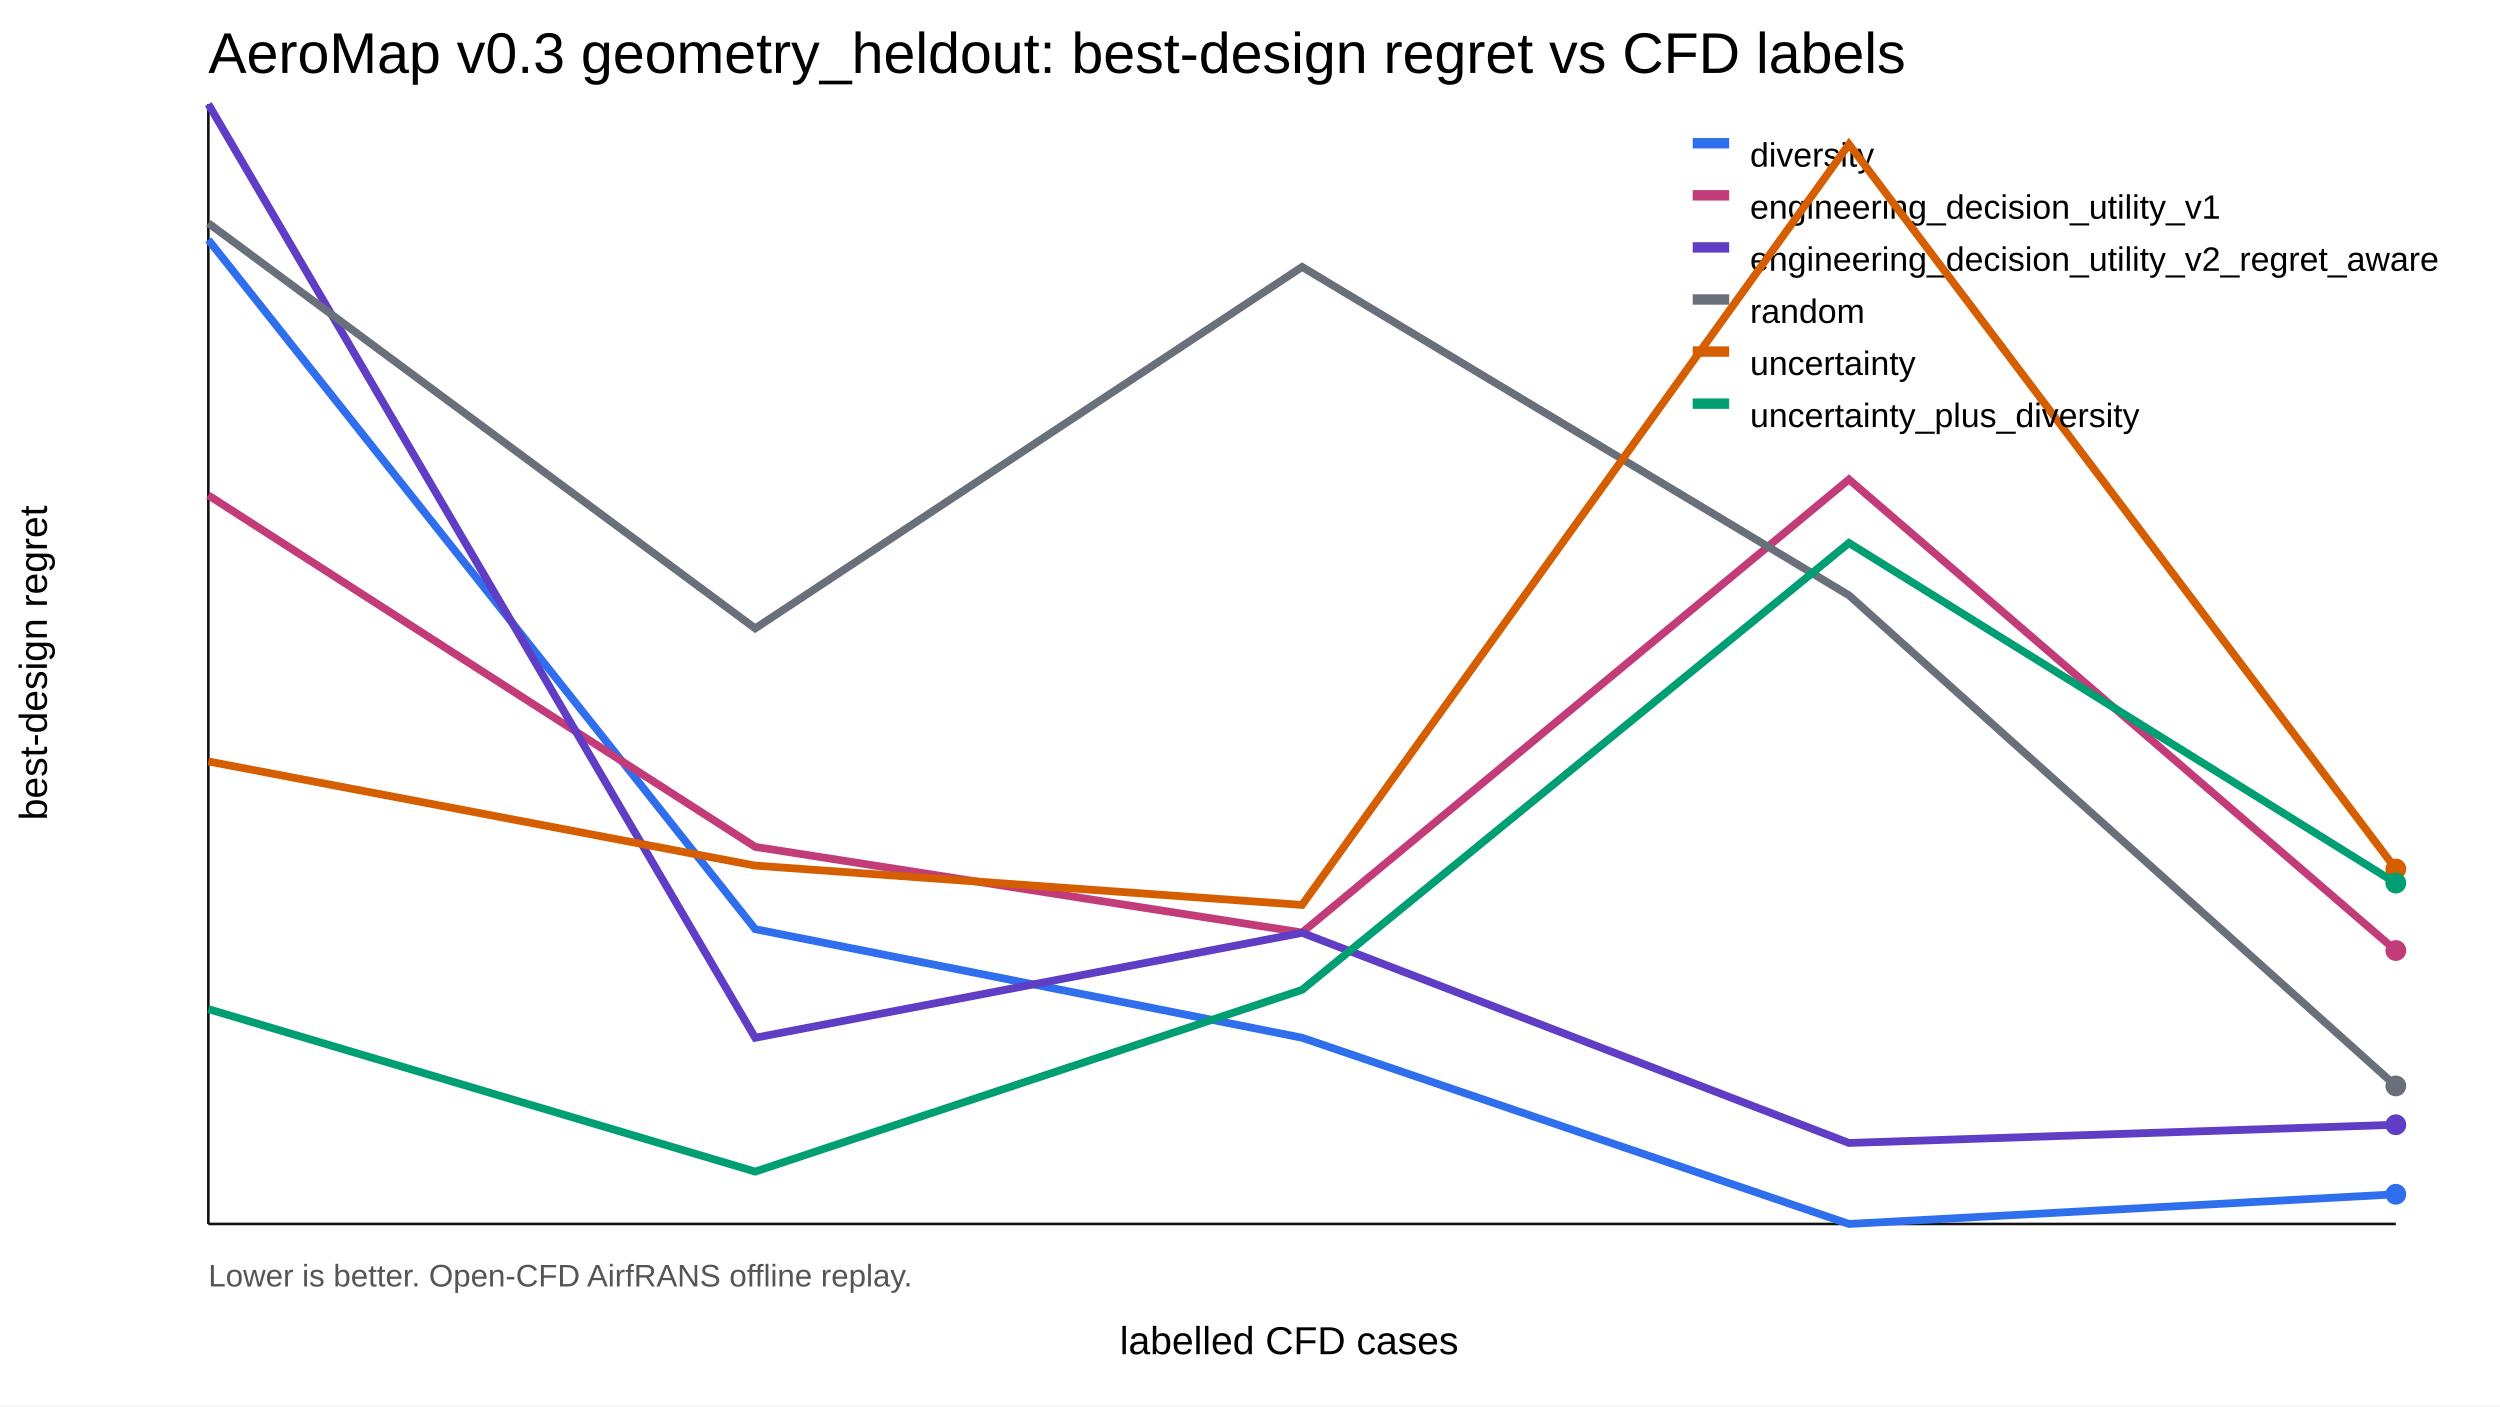
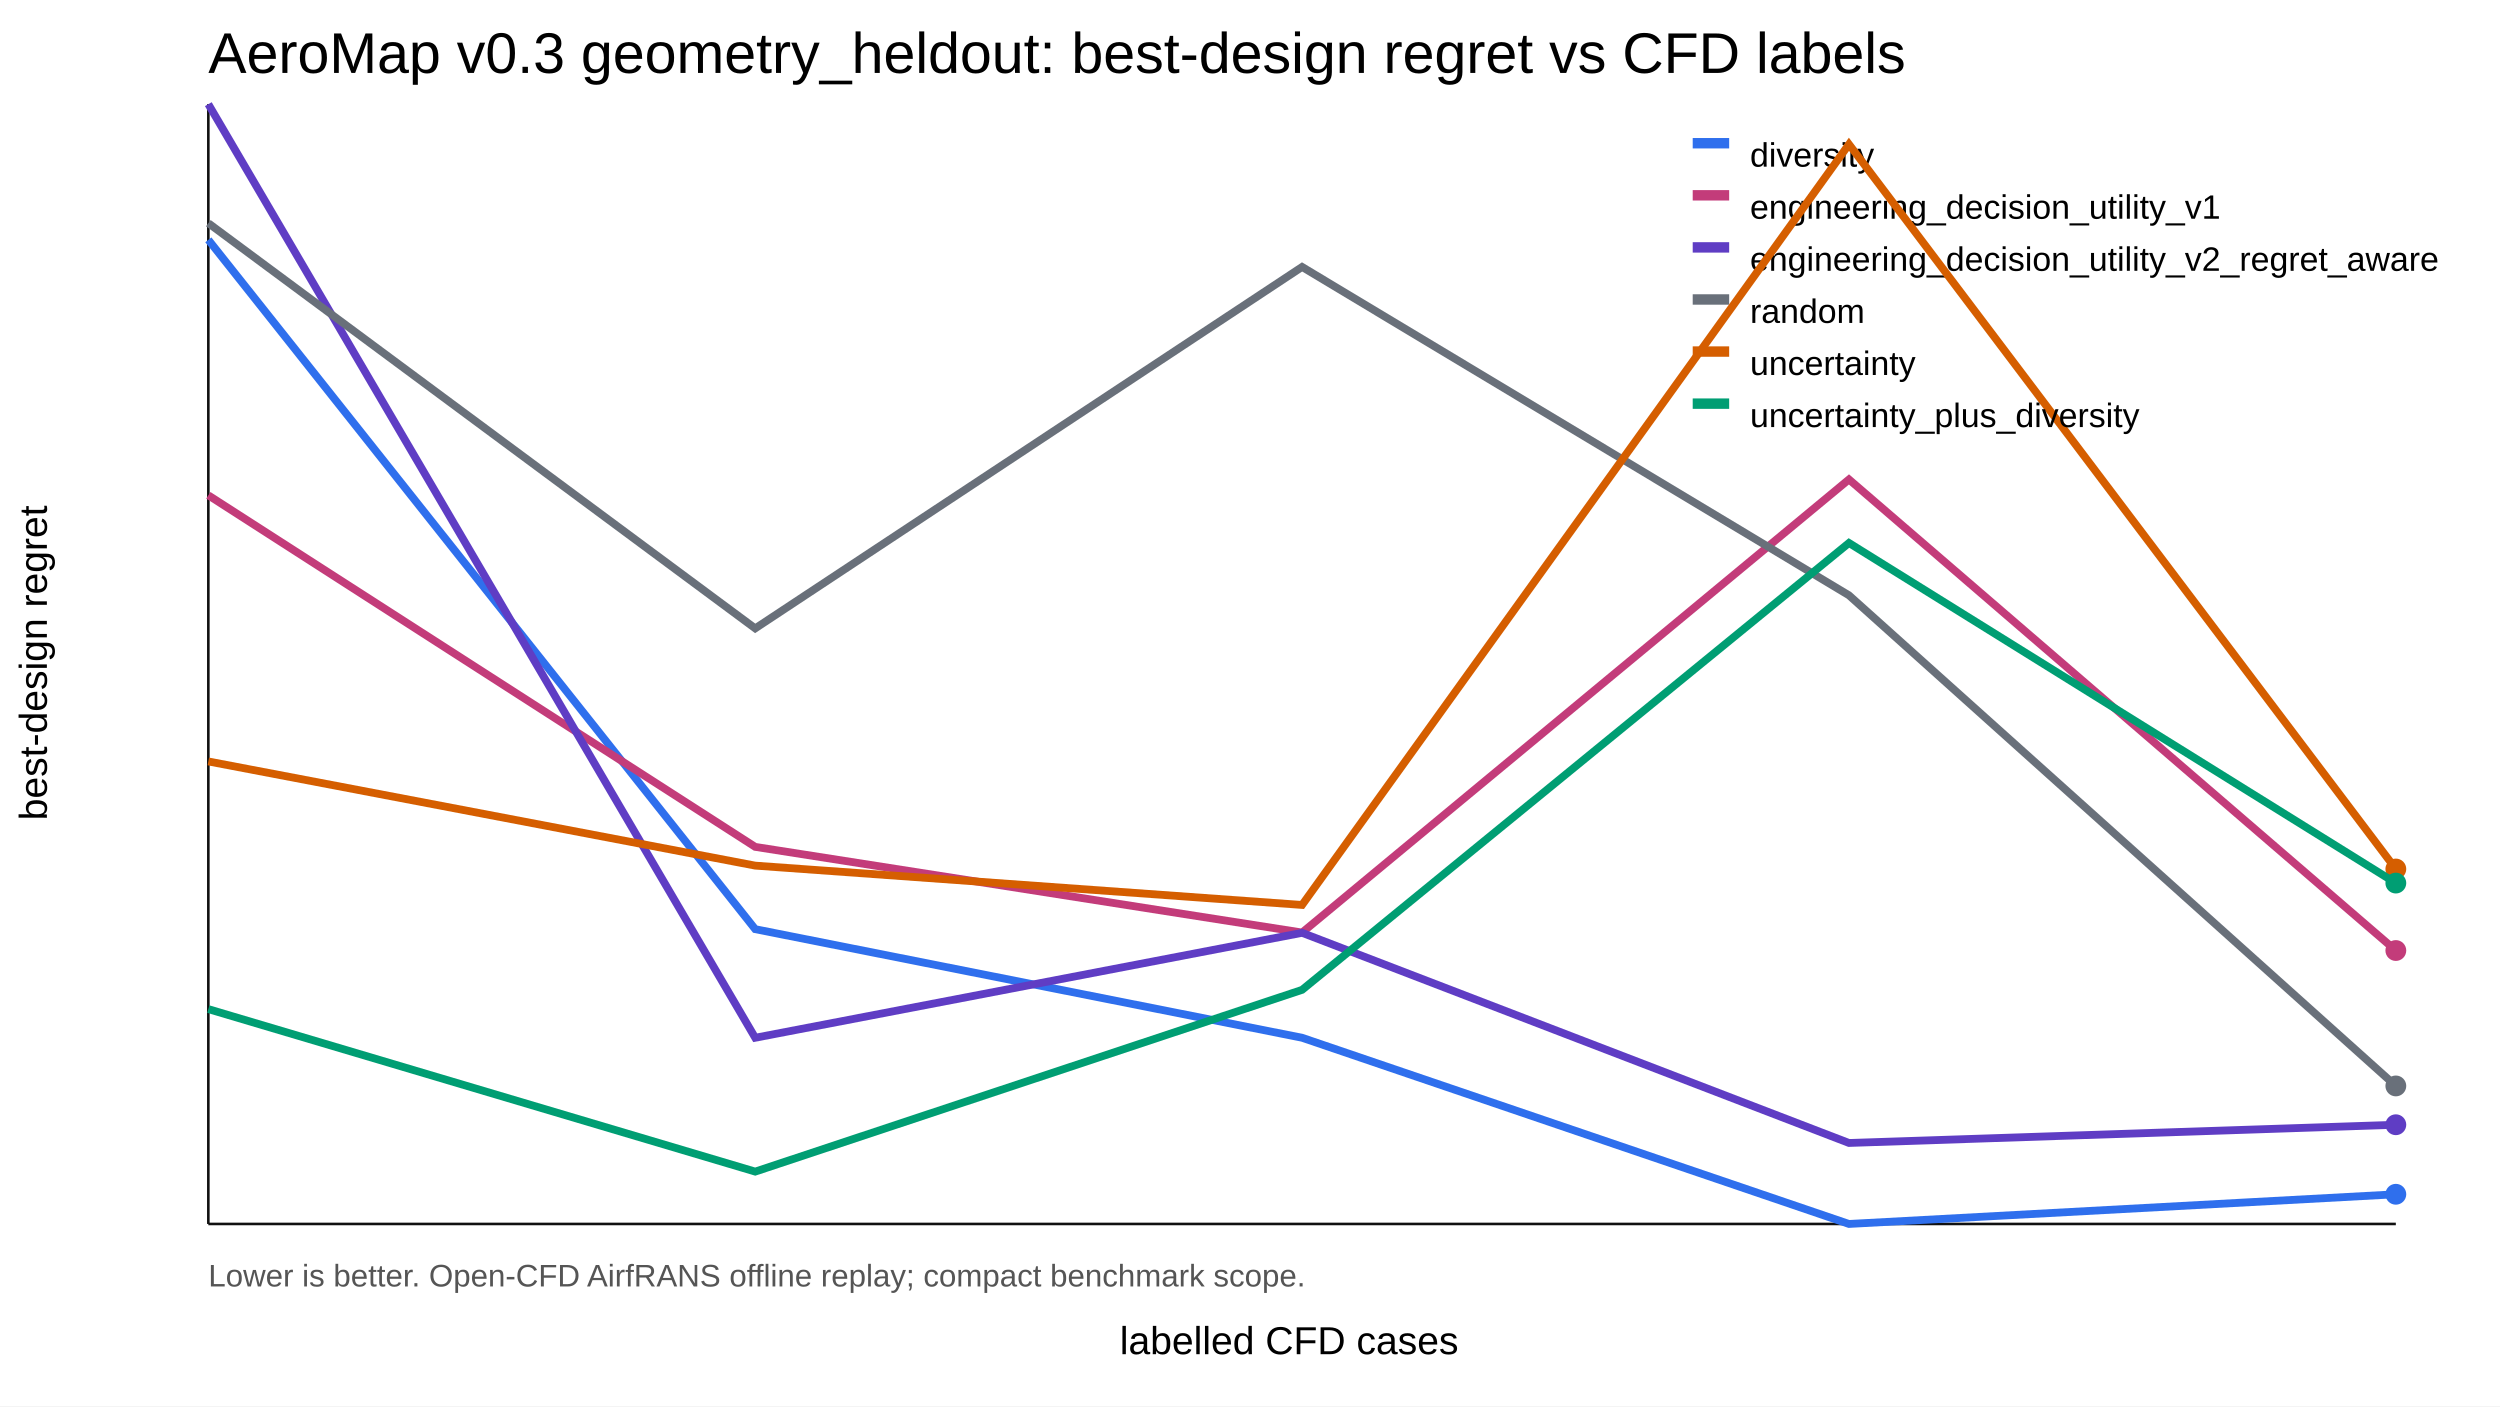
<svg xmlns="http://www.w3.org/2000/svg" width="960" height="540" viewBox="0 0 960 540">
  <rect width="100%" height="100%" fill="#ffffff" />
  <text x="80" y="28" font-family="Arial" font-size="22">AeroMap v0.3 geometry_heldout: best-design regret vs CFD labels</text>
  <line x1="80" y1="470" x2="920" y2="470" stroke="#111" stroke-width="1" />
  <line x1="80" y1="40" x2="80" y2="470" stroke="#111" stroke-width="1" />
  <text x="430.0" y="520" font-family="Arial" font-size="15">labelled CFD cases</text>
  <text x="18" y="315.0" transform="rotate(-90 18 315.0)" font-family="Arial" font-size="15">best-design regret</text>
  <polyline points="80.0,92.1 290.0,356.8 500.0,398.5 710.0,470.0 920.0,458.6" fill="none" stroke="#2f6fed" stroke-width="3" />
  <circle cx="920.0" cy="458.6" r="4" fill="#2f6fed" />
  <rect x="650" y="53" width="14" height="4" fill="#2f6fed" />
  <text x="672" y="64" font-family="Arial" font-size="13">diversity</text>
  <polyline points="80.0,190.2 290.0,325.2 500.0,358.1 710.0,184.1 920.0,365.0" fill="none" stroke="#c33c7a" stroke-width="3" />
  <circle cx="920.0" cy="365.0" r="4" fill="#c33c7a" />
  <rect x="650" y="73" width="14" height="4" fill="#c33c7a" />
  <text x="672" y="84" font-family="Arial" font-size="13">engineering_decision_utility_v1</text>
  <polyline points="80.0,40.0 290.0,398.5 500.0,358.2 710.0,438.9 920.0,431.9" fill="none" stroke="#5f3dc4" stroke-width="3" />
  <circle cx="920.0" cy="431.9" r="4" fill="#5f3dc4" />
  <rect x="650" y="93" width="14" height="4" fill="#5f3dc4" />
  <text x="672" y="104" font-family="Arial" font-size="13">engineering_decision_utility_v2_regret_aware</text>
  <polyline points="80.0,85.7 290.0,241.3 500.0,102.5 710.0,228.6 920.0,417.0" fill="none" stroke="#69707a" stroke-width="3" />
  <circle cx="920.0" cy="417.0" r="4" fill="#69707a" />
  <rect x="650" y="113" width="14" height="4" fill="#69707a" />
  <text x="672" y="124" font-family="Arial" font-size="13">random</text>
  <polyline points="80.0,292.4 290.0,332.4 500.0,347.5 710.0,55.4 920.0,333.7" fill="none" stroke="#d55e00" stroke-width="3" />
  <circle cx="920.0" cy="333.7" r="4" fill="#d55e00" />
  <rect x="650" y="133" width="14" height="4" fill="#d55e00" />
  <text x="672" y="144" font-family="Arial" font-size="13">uncertainty</text>
  <polyline points="80.0,387.5 290.0,449.9 500.0,380.1 710.0,208.5 920.0,339.1" fill="none" stroke="#009e73" stroke-width="3" />
  <circle cx="920.0" cy="339.1" r="4" fill="#009e73" />
  <rect x="650" y="153" width="14" height="4" fill="#009e73" />
  <text x="672" y="164" font-family="Arial" font-size="13">uncertainty_plus_diversity</text>
-   <text x="80" y="494" font-family="Arial" font-size="12" fill="#555">Lower is better. Open-CFD AirfRANS offline replay.</text>
+   <text x="80" y="494" font-family="Arial" font-size="12" fill="#555">Lower is better. Open-CFD AirfRANS offline replay; compact benchmark scope.</text>
</svg>
